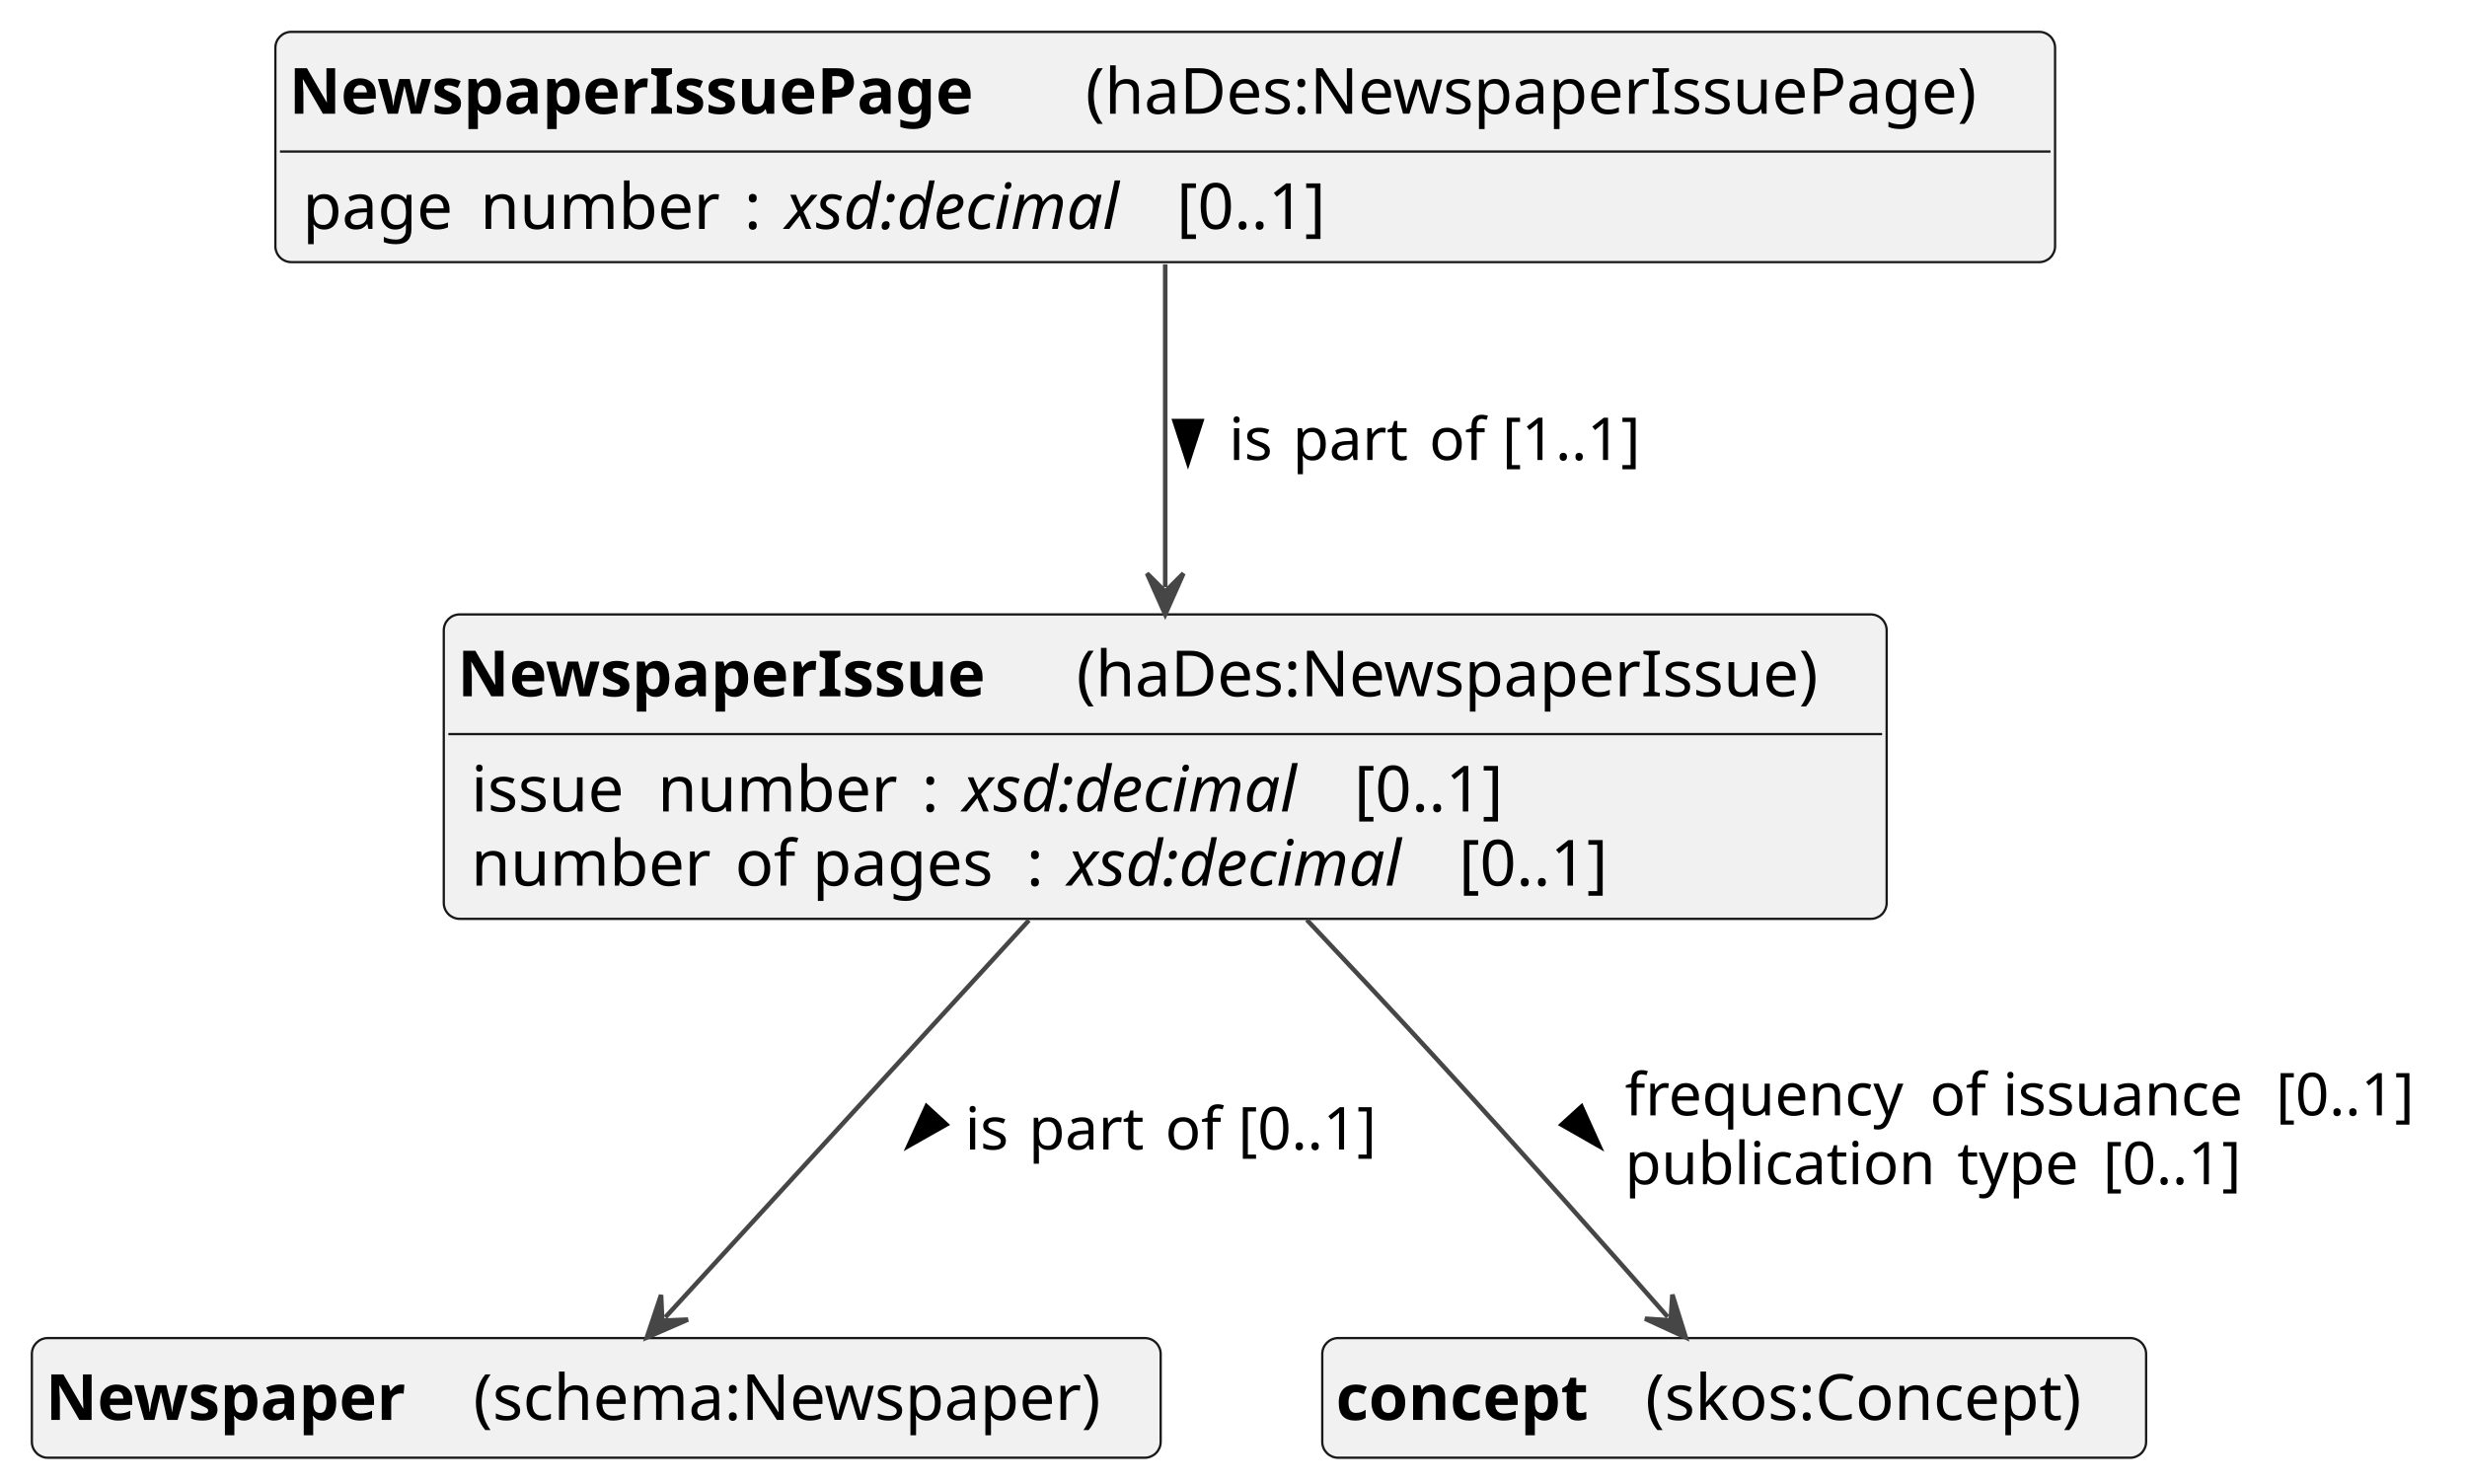
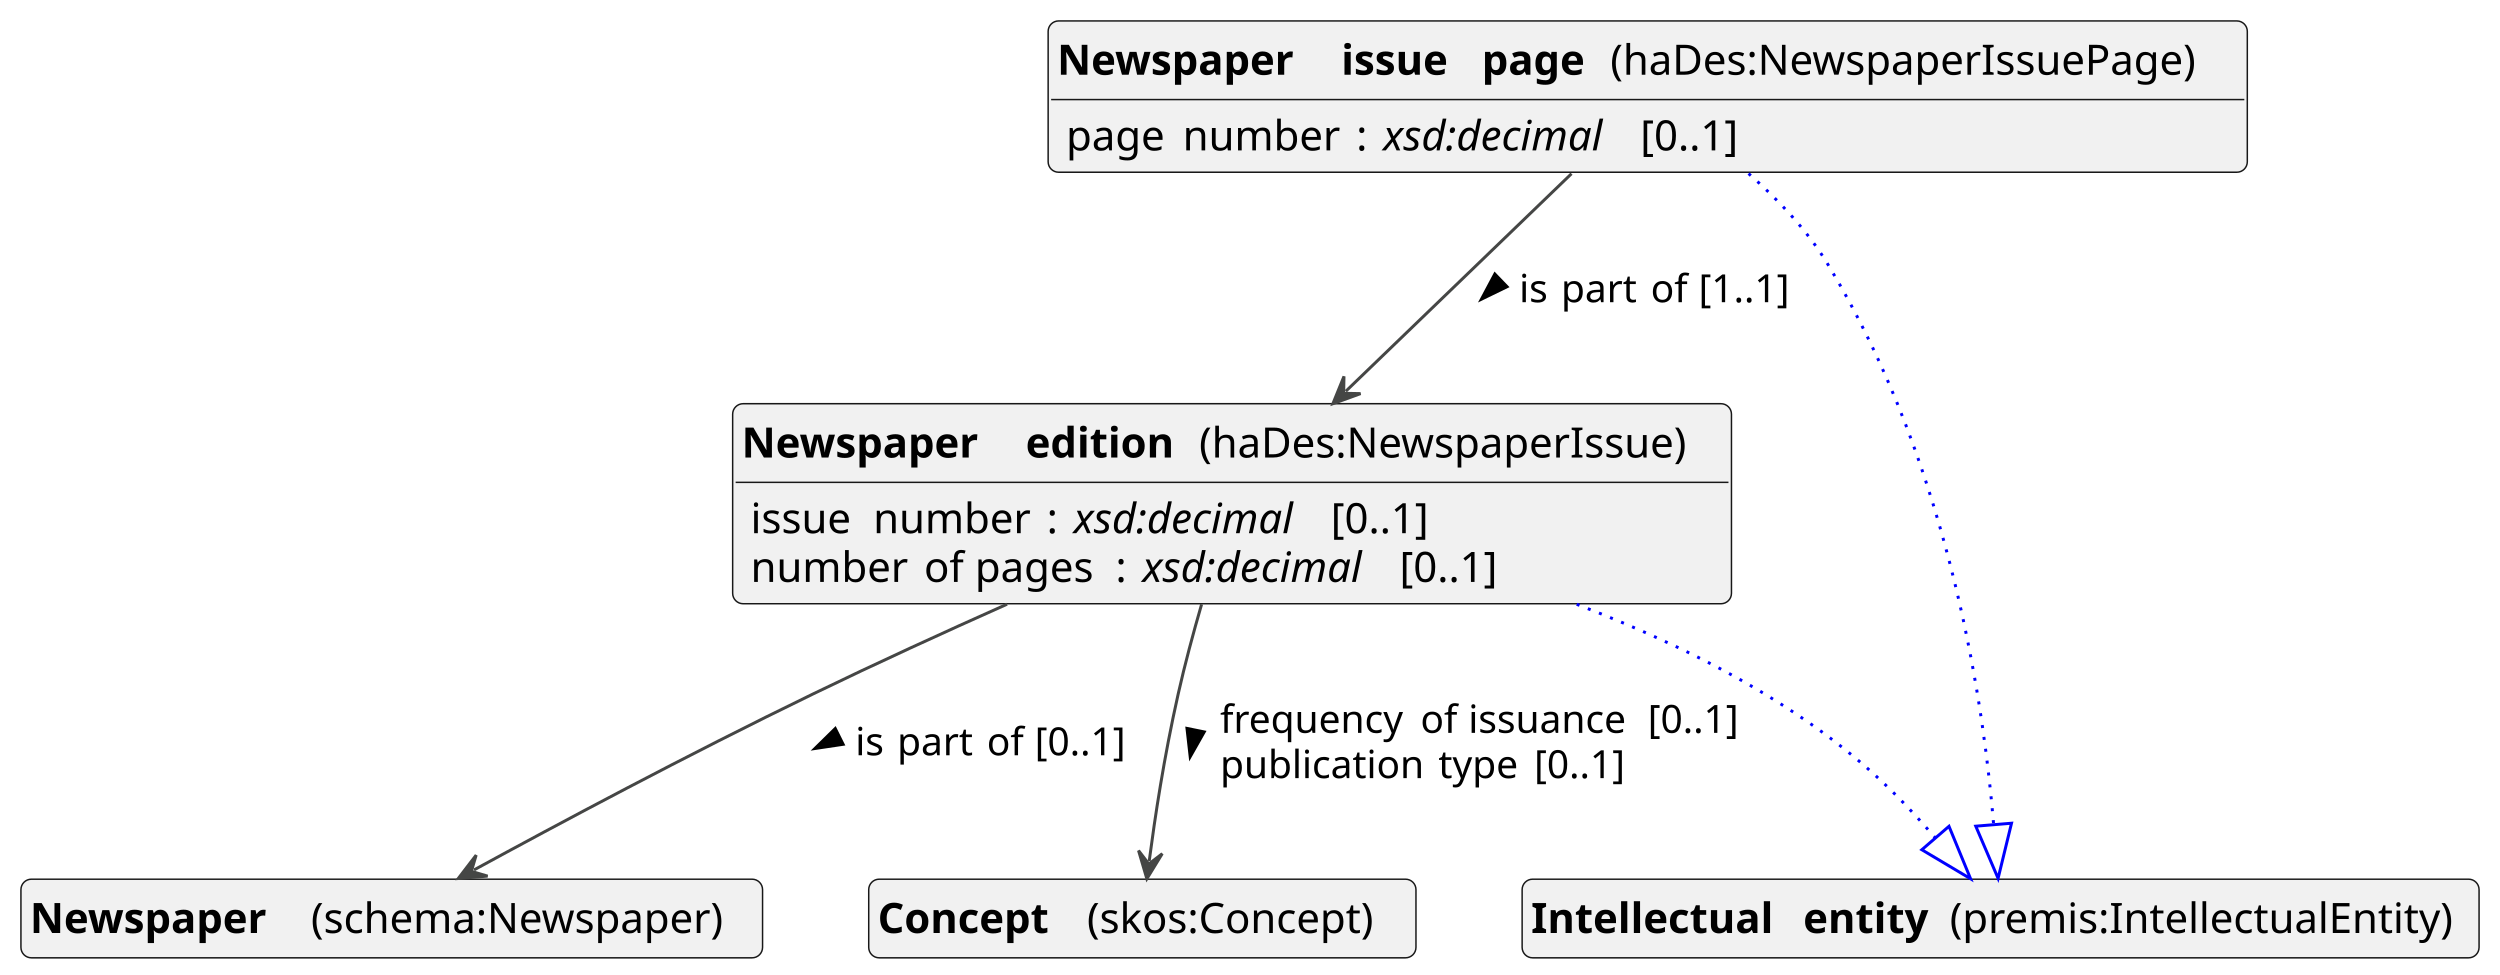
- <svg xmlns="http://www.w3.org/2000/svg" xmlns:xlink="http://www.w3.org/1999/xlink" contentStyleType="text/css" height="326px" preserveAspectRatio="none" style="width:542px;height:326px;background:#FFFFFF;" version="1.1" viewBox="0 0 542 326" width="542px" zoomAndPan="magnify">
+ <svg xmlns="http://www.w3.org/2000/svg" xmlns:xlink="http://www.w3.org/1999/xlink" contentStyleType="text/css" height="326px" preserveAspectRatio="none" style="width:836px;height:326px;background:#FFFFFF;" version="1.1" viewBox="0 0 836 326" width="836px" zoomAndPan="magnify">
  <defs />
  <g>
-     <a href="#haDes%3ANewspaperIssue" target="_top" title="#haDes%3ANewspaperIssue" xlink:actuate="onRequest" xlink:href="#haDes%3ANewspaperIssue" xlink:show="new" xlink:title="#haDes%3ANewspaperIssue" xlink:type="simple">
-       <g id="elem_haDes_NewspaperIssue">
-         <rect codeLine="15" fill="#F1F1F1" height="66.891" id="haDes_NewspaperIssue" rx="3.5" ry="3.5" style="stroke:#181818;stroke-width:0.5;" width="317" x="97.5" y="135" />
-         <text fill="#000000" font-family="sans-serif" font-size="14" font-weight="bold" lengthAdjust="spacing" textLength="132" x="100.5" y="152.995">NewspaperIssue</text>
-         <text fill="#000000" font-family="sans-serif" font-size="14" lengthAdjust="spacing" textLength="4" x="232.5" y="152.995"> </text>
-         <text fill="#000000" font-family="sans-serif" font-size="14" lengthAdjust="spacing" textLength="175" x="236.5" y="152.995">(haDes:NewspaperIssue)</text>
-         <line style="stroke:#181818;stroke-width:0.5;" x1="98.5" x2="413.5" y1="161.297" y2="161.297" />
-         <text fill="#000000" font-family="sans-serif" font-size="14" lengthAdjust="spacing" textLength="37" x="103.5" y="178.292">issue</text>
-         <text fill="#000000" font-family="sans-serif" font-size="14" lengthAdjust="spacing" textLength="4" x="140.5" y="178.292"> </text>
-         <text fill="#000000" font-family="sans-serif" font-size="14" lengthAdjust="spacing" textLength="54" x="144.5" y="178.292">number</text>
-         <text fill="#000000" font-family="sans-serif" font-size="14" lengthAdjust="spacing" textLength="4" x="198.5" y="178.292"> </text>
-         <text fill="#000000" font-family="sans-serif" font-size="14" lengthAdjust="spacing" textLength="5" x="202.5" y="178.292">:</text>
-         <text fill="#000000" font-family="sans-serif" font-size="14" lengthAdjust="spacing" textLength="4" x="207.5" y="178.292"> </text>
-         <text fill="#000000" font-family="sans-serif" font-size="14" font-style="italic" lengthAdjust="spacing" textLength="82" x="211.5" y="178.292">xsd:decimal</text>
-         <text fill="#000000" font-family="sans-serif" font-size="14" lengthAdjust="spacing" textLength="4" x="293.5" y="178.292"> </text>
-         <text fill="#000000" font-family="sans-serif" font-size="14" lengthAdjust="spacing" textLength="36" x="297.5" y="178.292">[0..1]</text>
-         <text fill="#000000" font-family="sans-serif" font-size="14" lengthAdjust="spacing" textLength="54" x="103.5" y="194.589">number</text>
-         <text fill="#000000" font-family="sans-serif" font-size="14" lengthAdjust="spacing" textLength="4" x="157.5" y="194.589"> </text>
-         <text fill="#000000" font-family="sans-serif" font-size="14" lengthAdjust="spacing" textLength="13" x="161.5" y="194.589">of</text>
-         <text fill="#000000" font-family="sans-serif" font-size="14" lengthAdjust="spacing" textLength="4" x="174.5" y="194.589"> </text>
-         <text fill="#000000" font-family="sans-serif" font-size="14" lengthAdjust="spacing" textLength="43" x="178.5" y="194.589">pages</text>
-         <text fill="#000000" font-family="sans-serif" font-size="14" lengthAdjust="spacing" textLength="4" x="221.5" y="194.589"> </text>
-         <text fill="#000000" font-family="sans-serif" font-size="14" lengthAdjust="spacing" textLength="5" x="225.5" y="194.589">:</text>
-         <text fill="#000000" font-family="sans-serif" font-size="14" lengthAdjust="spacing" textLength="4" x="230.5" y="194.589"> </text>
-         <text fill="#000000" font-family="sans-serif" font-size="14" font-style="italic" lengthAdjust="spacing" textLength="82" x="234.5" y="194.589">xsd:decimal</text>
-         <text fill="#000000" font-family="sans-serif" font-size="14" lengthAdjust="spacing" textLength="4" x="316.5" y="194.589"> </text>
-         <text fill="#000000" font-family="sans-serif" font-size="14" lengthAdjust="spacing" textLength="36" x="320.5" y="194.589">[0..1]</text>
-       </g>
-     </a>
-     <a href="#haDes%3ANewspaperIssuePage" target="_top" title="#haDes%3ANewspaperIssuePage" xlink:actuate="onRequest" xlink:href="#haDes%3ANewspaperIssuePage" xlink:show="new" xlink:title="#haDes%3ANewspaperIssuePage" xlink:type="simple">
-       <g id="elem_haDes_NewspaperIssuePage">
-         <rect codeLine="16" fill="#F1F1F1" height="50.594" id="haDes_NewspaperIssuePage" rx="3.5" ry="3.5" style="stroke:#181818;stroke-width:0.5;" width="391" x="60.5" y="7" />
-         <text fill="#000000" font-family="sans-serif" font-size="14" font-weight="bold" lengthAdjust="spacing" textLength="171" x="63.5" y="24.995">NewspaperIssuePage</text>
-         <text fill="#000000" font-family="sans-serif" font-size="14" lengthAdjust="spacing" textLength="4" x="234.5" y="24.995"> </text>
-         <text fill="#000000" font-family="sans-serif" font-size="14" lengthAdjust="spacing" textLength="210" x="238.5" y="24.995">(haDes:NewspaperIssuePage)</text>
-         <line style="stroke:#181818;stroke-width:0.5;" x1="61.5" x2="450.5" y1="33.297" y2="33.297" />
-         <text fill="#000000" font-family="sans-serif" font-size="14" lengthAdjust="spacing" textLength="35" x="66.5" y="50.292">page</text>
-         <text fill="#000000" font-family="sans-serif" font-size="14" lengthAdjust="spacing" textLength="4" x="101.5" y="50.292"> </text>
-         <text fill="#000000" font-family="sans-serif" font-size="14" lengthAdjust="spacing" textLength="54" x="105.5" y="50.292">number</text>
-         <text fill="#000000" font-family="sans-serif" font-size="14" lengthAdjust="spacing" textLength="4" x="159.5" y="50.292"> </text>
-         <text fill="#000000" font-family="sans-serif" font-size="14" lengthAdjust="spacing" textLength="5" x="163.5" y="50.292">:</text>
-         <text fill="#000000" font-family="sans-serif" font-size="14" lengthAdjust="spacing" textLength="4" x="168.5" y="50.292"> </text>
-         <text fill="#000000" font-family="sans-serif" font-size="14" font-style="italic" lengthAdjust="spacing" textLength="82" x="172.5" y="50.292">xsd:decimal</text>
-         <text fill="#000000" font-family="sans-serif" font-size="14" lengthAdjust="spacing" textLength="4" x="254.5" y="50.292"> </text>
-         <text fill="#000000" font-family="sans-serif" font-size="14" lengthAdjust="spacing" textLength="36" x="258.5" y="50.292">[0..1]</text>
-       </g>
-     </a>
    <a href="#schema%3ANewspaper" target="_top" title="#schema%3ANewspaper" xlink:actuate="onRequest" xlink:href="#schema%3ANewspaper" xlink:show="new" xlink:title="#schema%3ANewspaper" xlink:type="simple">
      <g id="elem_schema_Newspaper">
-         <rect codeLine="17" fill="#F1F1F1" height="26.297" id="schema_Newspaper" rx="3.5" ry="3.5" style="stroke:#181818;stroke-width:0.5;" width="248" x="7" y="294" />
+         <rect codeLine="15" fill="#F1F1F1" height="26.297" id="schema_Newspaper" rx="3.5" ry="3.5" style="stroke:#181818;stroke-width:0.5;" width="248" x="7" y="294" />
        <text fill="#000000" font-family="sans-serif" font-size="14" font-weight="bold" lengthAdjust="spacing" textLength="90" x="10" y="311.995">Newspaper</text>
        <text fill="#000000" font-family="sans-serif" font-size="14" lengthAdjust="spacing" textLength="4" x="100" y="311.995"> </text>
        <text fill="#000000" font-family="sans-serif" font-size="14" lengthAdjust="spacing" textLength="148" x="104" y="311.995">(schema:Newspaper)</text>
      </g>
    </a>
    <a href="../../terms/en#skos%3AConcept" target="_top" title="../../terms/en#skos%3AConcept" xlink:actuate="onRequest" xlink:href="../../terms/en#skos%3AConcept" xlink:show="new" xlink:title="../../terms/en#skos%3AConcept" xlink:type="simple">
      <g id="elem_skos_Concept">
-         <rect codeLine="18" fill="#F1F1F1" height="26.297" id="skos_Concept" rx="3.5" ry="3.5" style="stroke:#181818;stroke-width:0.5;" width="181" x="290.5" y="294" />
-         <text fill="#000000" font-family="sans-serif" font-size="14" font-weight="bold" lengthAdjust="spacing" textLength="64" x="293.5" y="311.995">concept</text>
-         <text fill="#000000" font-family="sans-serif" font-size="14" lengthAdjust="spacing" textLength="4" x="357.5" y="311.995"> </text>
-         <text fill="#000000" font-family="sans-serif" font-size="14" lengthAdjust="spacing" textLength="107" x="361.5" y="311.995">(skos:Concept)</text>
+         <rect codeLine="16" fill="#F1F1F1" height="26.297" id="skos_Concept" rx="3.5" ry="3.5" style="stroke:#181818;stroke-width:0.5;" width="183" x="290.5" y="294" />
+         <text fill="#000000" font-family="sans-serif" font-size="14" font-weight="bold" lengthAdjust="spacing" textLength="66" x="293.5" y="311.995">Concept</text>
+         <text fill="#000000" font-family="sans-serif" font-size="14" lengthAdjust="spacing" textLength="4" x="359.5" y="311.995"> </text>
+         <text fill="#000000" font-family="sans-serif" font-size="14" lengthAdjust="spacing" textLength="107" x="363.5" y="311.995">(skos:Concept)</text>
      </g>
    </a>
+     <a href="#haDes%3ANewspaperIssue" target="_top" title="#haDes%3ANewspaperIssue" xlink:actuate="onRequest" xlink:href="#haDes%3ANewspaperIssue" xlink:show="new" xlink:title="#haDes%3ANewspaperIssue" xlink:type="simple">
+       <g id="elem_haDes_NewspaperIssue">
+         <rect codeLine="17" fill="#F1F1F1" height="66.891" id="haDes_NewspaperIssue" rx="3.5" ry="3.5" style="stroke:#181818;stroke-width:0.5;" width="334" x="245" y="135" />
+         <text fill="#000000" font-family="sans-serif" font-size="14" font-weight="bold" lengthAdjust="spacing" textLength="90" x="248" y="152.995">Newspaper</text>
+         <text fill="#000000" font-family="sans-serif" font-size="14" font-weight="bold" lengthAdjust="spacing" textLength="5" x="338" y="152.995"> </text>
+         <text fill="#000000" font-family="sans-serif" font-size="14" font-weight="bold" lengthAdjust="spacing" textLength="54" x="343" y="152.995">edition</text>
+         <text fill="#000000" font-family="sans-serif" font-size="14" lengthAdjust="spacing" textLength="4" x="397" y="152.995"> </text>
+         <text fill="#000000" font-family="sans-serif" font-size="14" lengthAdjust="spacing" textLength="175" x="401" y="152.995">(haDes:NewspaperIssue)</text>
+         <line style="stroke:#181818;stroke-width:0.5;" x1="246" x2="578" y1="161.297" y2="161.297" />
+         <text fill="#000000" font-family="sans-serif" font-size="14" lengthAdjust="spacing" textLength="37" x="251" y="178.292">issue</text>
+         <text fill="#000000" font-family="sans-serif" font-size="14" lengthAdjust="spacing" textLength="4" x="288" y="178.292"> </text>
+         <text fill="#000000" font-family="sans-serif" font-size="14" lengthAdjust="spacing" textLength="54" x="292" y="178.292">number</text>
+         <text fill="#000000" font-family="sans-serif" font-size="14" lengthAdjust="spacing" textLength="4" x="346" y="178.292"> </text>
+         <text fill="#000000" font-family="sans-serif" font-size="14" lengthAdjust="spacing" textLength="5" x="350" y="178.292">:</text>
+         <text fill="#000000" font-family="sans-serif" font-size="14" lengthAdjust="spacing" textLength="4" x="355" y="178.292"> </text>
+         <text fill="#000000" font-family="sans-serif" font-size="14" font-style="italic" lengthAdjust="spacing" textLength="82" x="359" y="178.292">xsd:decimal</text>
+         <text fill="#000000" font-family="sans-serif" font-size="14" lengthAdjust="spacing" textLength="4" x="441" y="178.292"> </text>
+         <text fill="#000000" font-family="sans-serif" font-size="14" lengthAdjust="spacing" textLength="36" x="445" y="178.292">[0..1]</text>
+         <text fill="#000000" font-family="sans-serif" font-size="14" lengthAdjust="spacing" textLength="54" x="251" y="194.589">number</text>
+         <text fill="#000000" font-family="sans-serif" font-size="14" lengthAdjust="spacing" textLength="4" x="305" y="194.589"> </text>
+         <text fill="#000000" font-family="sans-serif" font-size="14" lengthAdjust="spacing" textLength="13" x="309" y="194.589">of</text>
+         <text fill="#000000" font-family="sans-serif" font-size="14" lengthAdjust="spacing" textLength="4" x="322" y="194.589"> </text>
+         <text fill="#000000" font-family="sans-serif" font-size="14" lengthAdjust="spacing" textLength="43" x="326" y="194.589">pages</text>
+         <text fill="#000000" font-family="sans-serif" font-size="14" lengthAdjust="spacing" textLength="4" x="369" y="194.589"> </text>
+         <text fill="#000000" font-family="sans-serif" font-size="14" lengthAdjust="spacing" textLength="5" x="373" y="194.589">:</text>
+         <text fill="#000000" font-family="sans-serif" font-size="14" lengthAdjust="spacing" textLength="4" x="378" y="194.589"> </text>
+         <text fill="#000000" font-family="sans-serif" font-size="14" font-style="italic" lengthAdjust="spacing" textLength="82" x="382" y="194.589">xsd:decimal</text>
+         <text fill="#000000" font-family="sans-serif" font-size="14" lengthAdjust="spacing" textLength="4" x="464" y="194.589"> </text>
+         <text fill="#000000" font-family="sans-serif" font-size="14" lengthAdjust="spacing" textLength="36" x="468" y="194.589">[0..1]</text>
+       </g>
+     </a>
+     <a href="#premis%3AIntellectualEntity" target="_top" title="#premis%3AIntellectualEntity" xlink:actuate="onRequest" xlink:href="#premis%3AIntellectualEntity" xlink:show="new" xlink:title="#premis%3AIntellectualEntity" xlink:type="simple">
+       <g id="elem_premis_IntellectualEntity">
+         <rect codeLine="20" fill="#F1F1F1" height="26.297" id="premis_IntellectualEntity" rx="3.5" ry="3.5" style="stroke:#181818;stroke-width:0.5;" width="320" x="509" y="294" />
+         <text fill="#000000" font-family="sans-serif" font-size="14" font-weight="bold" lengthAdjust="spacing" textLength="86" x="512" y="311.995">Intellectual</text>
+         <text fill="#000000" font-family="sans-serif" font-size="14" font-weight="bold" lengthAdjust="spacing" textLength="5" x="598" y="311.995"> </text>
+         <text fill="#000000" font-family="sans-serif" font-size="14" font-weight="bold" lengthAdjust="spacing" textLength="45" x="603" y="311.995">entity</text>
+         <text fill="#000000" font-family="sans-serif" font-size="14" lengthAdjust="spacing" textLength="4" x="648" y="311.995"> </text>
+         <text fill="#000000" font-family="sans-serif" font-size="14" lengthAdjust="spacing" textLength="174" x="652" y="311.995">(premis:IntellectualEntity)</text>
+       </g>
+     </a>
+     <a href="#haDes%3ANewspaperIssuePage" target="_top" title="#haDes%3ANewspaperIssuePage" xlink:actuate="onRequest" xlink:href="#haDes%3ANewspaperIssuePage" xlink:show="new" xlink:title="#haDes%3ANewspaperIssuePage" xlink:type="simple">
+       <g id="elem_haDes_NewspaperIssuePage">
+         <rect codeLine="19" fill="#F1F1F1" height="50.594" id="haDes_NewspaperIssuePage" rx="3.5" ry="3.5" style="stroke:#181818;stroke-width:0.5;" width="401" x="350.5" y="7" />
+         <text fill="#000000" font-family="sans-serif" font-size="14" font-weight="bold" lengthAdjust="spacing" textLength="90" x="353.5" y="24.995">Newspaper</text>
+         <text fill="#000000" font-family="sans-serif" font-size="14" font-weight="bold" lengthAdjust="spacing" textLength="5" x="443.5" y="24.995"> </text>
+         <text fill="#000000" font-family="sans-serif" font-size="14" font-weight="bold" lengthAdjust="spacing" textLength="42" x="448.5" y="24.995">issue</text>
+         <text fill="#000000" font-family="sans-serif" font-size="14" font-weight="bold" lengthAdjust="spacing" textLength="5" x="490.5" y="24.995"> </text>
+         <text fill="#000000" font-family="sans-serif" font-size="14" font-weight="bold" lengthAdjust="spacing" textLength="39" x="495.5" y="24.995">page</text>
+         <text fill="#000000" font-family="sans-serif" font-size="14" lengthAdjust="spacing" textLength="4" x="534.5" y="24.995"> </text>
+         <text fill="#000000" font-family="sans-serif" font-size="14" lengthAdjust="spacing" textLength="210" x="538.5" y="24.995">(haDes:NewspaperIssuePage)</text>
+         <line style="stroke:#181818;stroke-width:0.5;" x1="351.5" x2="750.5" y1="33.297" y2="33.297" />
+         <text fill="#000000" font-family="sans-serif" font-size="14" lengthAdjust="spacing" textLength="35" x="356.5" y="50.292">page</text>
+         <text fill="#000000" font-family="sans-serif" font-size="14" lengthAdjust="spacing" textLength="4" x="391.5" y="50.292"> </text>
+         <text fill="#000000" font-family="sans-serif" font-size="14" lengthAdjust="spacing" textLength="54" x="395.5" y="50.292">number</text>
+         <text fill="#000000" font-family="sans-serif" font-size="14" lengthAdjust="spacing" textLength="4" x="449.5" y="50.292"> </text>
+         <text fill="#000000" font-family="sans-serif" font-size="14" lengthAdjust="spacing" textLength="5" x="453.5" y="50.292">:</text>
+         <text fill="#000000" font-family="sans-serif" font-size="14" lengthAdjust="spacing" textLength="4" x="458.5" y="50.292"> </text>
+         <text fill="#000000" font-family="sans-serif" font-size="14" font-style="italic" lengthAdjust="spacing" textLength="82" x="462.5" y="50.292">xsd:decimal</text>
+         <text fill="#000000" font-family="sans-serif" font-size="14" lengthAdjust="spacing" textLength="4" x="544.5" y="50.292"> </text>
+         <text fill="#000000" font-family="sans-serif" font-size="14" lengthAdjust="spacing" textLength="36" x="548.5" y="50.292">[0..1]</text>
+       </g>
+     </a>
+     <g id="link_haDes_NewspaperIssue_premis_IntellectualEntity">
+       <path codeLine="26" d="M527.25,202.07 C548.84,210.34 570.68,220.28 590,232 C618.28,249.15 633.248,264.075 647.198,280.235 " fill="none" id="haDes_NewspaperIssue-to-premis_IntellectualEntity" style="stroke:#0000FF;stroke-width:1.0;stroke-dasharray:1.0,3.0;" />
+       <polygon fill="none" points="658.96,293.86,651.74,276.314,642.656,284.155,658.96,293.86" style="stroke:#0000FF;stroke-width:1.0;" />
+     </g>
    <g id="link_haDes_NewspaperIssue_schema_Newspaper">
-       <path codeLine="23" d="M226.06,202.2 C199.05,231.69 164.833,269.066 146.163,289.446 " fill="none" id="haDes_NewspaperIssue-to-schema_Newspaper" style="stroke:#454645;stroke-width:1.0;" />
-       <polygon fill="#454645" points="142.11,293.87,151.139,289.936,145.488,290.183,145.24,284.532,142.11,293.87" style="stroke:#454645;stroke-width:1.0;" />
-       <polygon fill="#000000" points="199.623,251.754,207.899,247.068,203.565,243.098,199.623,251.754" style="stroke:#000000;stroke-width:1.0;" />
-       <text fill="#000000" font-family="sans-serif" font-size="13" lengthAdjust="spacing" textLength="10" x="212" y="252.567">is</text>
-       <text fill="#000000" font-family="sans-serif" font-size="13" lengthAdjust="spacing" textLength="4" x="222" y="252.567"> </text>
-       <text fill="#000000" font-family="sans-serif" font-size="13" lengthAdjust="spacing" textLength="26" x="226" y="252.567">part</text>
-       <text fill="#000000" font-family="sans-serif" font-size="13" lengthAdjust="spacing" textLength="4" x="252" y="252.567"> </text>
-       <text fill="#000000" font-family="sans-serif" font-size="13" lengthAdjust="spacing" textLength="12" x="256" y="252.567">of</text>
-       <text fill="#000000" font-family="sans-serif" font-size="13" lengthAdjust="spacing" textLength="4" x="268" y="252.567"> </text>
-       <text fill="#000000" font-family="sans-serif" font-size="13" lengthAdjust="spacing" textLength="34" x="272" y="252.567">[0..1]</text>
+       <path codeLine="30" d="M336.76,202.04 C315.68,211.44 292.84,221.89 272,232 C229.47,252.63 186.108,275.848 158.508,290.898 " fill="none" id="haDes_NewspaperIssue-to-schema_Newspaper" style="stroke:#454645;stroke-width:1.0;" />
+       <polygon fill="#454645" points="153.24,293.77,163.057,292.973,157.63,291.376,159.227,285.95,153.24,293.77" style="stroke:#454645;stroke-width:1.0;" />
+       <polygon fill="#000000" points="272.525,250.297,281.931,248.892,279.309,243.631,272.525,250.297" style="stroke:#000000;stroke-width:1.0;" />
+       <text fill="#000000" font-family="sans-serif" font-size="13" lengthAdjust="spacing" textLength="10" x="286" y="252.567">is</text>
+       <text fill="#000000" font-family="sans-serif" font-size="13" lengthAdjust="spacing" textLength="4" x="296" y="252.567"> </text>
+       <text fill="#000000" font-family="sans-serif" font-size="13" lengthAdjust="spacing" textLength="26" x="300" y="252.567">part</text>
+       <text fill="#000000" font-family="sans-serif" font-size="13" lengthAdjust="spacing" textLength="4" x="326" y="252.567"> </text>
+       <text fill="#000000" font-family="sans-serif" font-size="13" lengthAdjust="spacing" textLength="12" x="330" y="252.567">of</text>
+       <text fill="#000000" font-family="sans-serif" font-size="13" lengthAdjust="spacing" textLength="4" x="342" y="252.567"> </text>
+       <text fill="#000000" font-family="sans-serif" font-size="13" lengthAdjust="spacing" textLength="34" x="346" y="252.567">[0..1]</text>
    </g>
    <g id="link_haDes_NewspaperIssue_skos_Concept">
-       <path codeLine="24" d="M287.1,202.1 C296.15,211.68 306.02,222.21 315,232 C334.79,253.56 353.438,274.614 366.398,289.354 " fill="none" id="haDes_NewspaperIssue-to-skos_Concept" style="stroke:#454645;stroke-width:1.0;" />
-       <polygon fill="#454645" points="370.36,293.86,367.421,284.46,367.058,290.105,361.413,289.742,370.36,293.86" style="stroke:#454645;stroke-width:1.0;" />
-       <polygon fill="#000000" points="351.363,251.833,347.454,243.163,343.104,247.116,351.363,251.833" style="stroke:#000000;stroke-width:1.0;" />
-       <text fill="#000000" font-family="sans-serif" font-size="13" lengthAdjust="spacing" textLength="63" x="357" y="245.067">frequency</text>
-       <text fill="#000000" font-family="sans-serif" font-size="13" lengthAdjust="spacing" textLength="4" x="420" y="245.067"> </text>
-       <text fill="#000000" font-family="sans-serif" font-size="13" lengthAdjust="spacing" textLength="12" x="424" y="245.067">of</text>
-       <text fill="#000000" font-family="sans-serif" font-size="13" lengthAdjust="spacing" textLength="4" x="436" y="245.067"> </text>
-       <text fill="#000000" font-family="sans-serif" font-size="13" lengthAdjust="spacing" textLength="56" x="440" y="245.067">issuance</text>
-       <text fill="#000000" font-family="sans-serif" font-size="13" lengthAdjust="spacing" textLength="4" x="496" y="245.067"> </text>
-       <text fill="#000000" font-family="sans-serif" font-size="13" lengthAdjust="spacing" textLength="34" x="500" y="245.067">[0..1]</text>
-       <text fill="#000000" font-family="sans-serif" font-size="13" lengthAdjust="spacing" textLength="69" x="357" y="260.2">publication</text>
-       <text fill="#000000" font-family="sans-serif" font-size="13" lengthAdjust="spacing" textLength="4" x="426" y="260.2"> </text>
-       <text fill="#000000" font-family="sans-serif" font-size="13" lengthAdjust="spacing" textLength="28" x="430" y="260.2">type</text>
-       <text fill="#000000" font-family="sans-serif" font-size="13" lengthAdjust="spacing" textLength="4" x="458" y="260.2"> </text>
-       <text fill="#000000" font-family="sans-serif" font-size="13" lengthAdjust="spacing" textLength="34" x="462" y="260.2">[0..1]</text>
+       <path codeLine="31" d="M401.82,202.07 C399.04,211.65 396.2,222.19 394,232 C389.16,253.59 386.247,273.192 384.297,287.922 " fill="none" id="haDes_NewspaperIssue-to-skos_Concept" style="stroke:#454645;stroke-width:1.0;" />
+       <polygon fill="#454645" points="383.51,293.87,388.656,285.473,384.166,288.913,380.726,284.423,383.51,293.87" style="stroke:#454645;stroke-width:1.0;" />
+       <polygon fill="#000000" points="398,253.032,402.688,244.757,396.929,243.582,398,253.032" style="stroke:#000000;stroke-width:1.0;" />
+       <text fill="#000000" font-family="sans-serif" font-size="13" lengthAdjust="spacing" textLength="63" x="408" y="245.067">frequency</text>
+       <text fill="#000000" font-family="sans-serif" font-size="13" lengthAdjust="spacing" textLength="4" x="471" y="245.067"> </text>
+       <text fill="#000000" font-family="sans-serif" font-size="13" lengthAdjust="spacing" textLength="12" x="475" y="245.067">of</text>
+       <text fill="#000000" font-family="sans-serif" font-size="13" lengthAdjust="spacing" textLength="4" x="487" y="245.067"> </text>
+       <text fill="#000000" font-family="sans-serif" font-size="13" lengthAdjust="spacing" textLength="56" x="491" y="245.067">issuance</text>
+       <text fill="#000000" font-family="sans-serif" font-size="13" lengthAdjust="spacing" textLength="4" x="547" y="245.067"> </text>
+       <text fill="#000000" font-family="sans-serif" font-size="13" lengthAdjust="spacing" textLength="34" x="551" y="245.067">[0..1]</text>
+       <text fill="#000000" font-family="sans-serif" font-size="13" lengthAdjust="spacing" textLength="69" x="408" y="260.2">publication</text>
+       <text fill="#000000" font-family="sans-serif" font-size="13" lengthAdjust="spacing" textLength="4" x="477" y="260.2"> </text>
+       <text fill="#000000" font-family="sans-serif" font-size="13" lengthAdjust="spacing" textLength="28" x="481" y="260.2">type</text>
+       <text fill="#000000" font-family="sans-serif" font-size="13" lengthAdjust="spacing" textLength="4" x="509" y="260.2"> </text>
+       <text fill="#000000" font-family="sans-serif" font-size="13" lengthAdjust="spacing" textLength="34" x="513" y="260.2">[0..1]</text>
+     </g>
+     <g id="link_haDes_NewspaperIssuePage_premis_IntellectualEntity">
+       <path codeLine="34" d="M584.72,58.05 C594.42,66.57 604.2,76.82 611,88 C653.55,157.92 663.793,241.042 666.673,275.781 " fill="none" id="haDes_NewspaperIssuePage-to-premis_IntellectualEntity" style="stroke:#0000FF;stroke-width:1.0;stroke-dasharray:1.0,3.0;" />
+       <polygon fill="none" points="668.16,293.72,672.652,275.286,660.693,276.277,668.16,293.72" style="stroke:#0000FF;stroke-width:1.0;" />
    </g>
    <g id="link_haDes_NewspaperIssuePage_haDes_NewspaperIssue">
-       <path codeLine="29" d="M256,58.08 C256,79.69 256,105.3 256,128.99 " fill="none" id="haDes_NewspaperIssuePage-to-haDes_NewspaperIssue" style="stroke:#454645;stroke-width:1.0;" />
-       <polygon fill="#454645" points="256,134.99,260,125.99,256,129.99,252,125.99,256,134.99" style="stroke:#454645;stroke-width:1.0;" />
-       <polygon fill="#000000" points="261,101.566,263.939,92.521,258.061,92.521,261,101.566" style="stroke:#000000;stroke-width:1.0;" />
-       <text fill="#000000" font-family="sans-serif" font-size="13" lengthAdjust="spacing" textLength="10" x="270" y="101.067">is</text>
-       <text fill="#000000" font-family="sans-serif" font-size="13" lengthAdjust="spacing" textLength="4" x="280" y="101.067"> </text>
-       <text fill="#000000" font-family="sans-serif" font-size="13" lengthAdjust="spacing" textLength="26" x="284" y="101.067">part</text>
-       <text fill="#000000" font-family="sans-serif" font-size="13" lengthAdjust="spacing" textLength="4" x="310" y="101.067"> </text>
-       <text fill="#000000" font-family="sans-serif" font-size="13" lengthAdjust="spacing" textLength="12" x="314" y="101.067">of</text>
-       <text fill="#000000" font-family="sans-serif" font-size="13" lengthAdjust="spacing" textLength="4" x="326" y="101.067"> </text>
-       <text fill="#000000" font-family="sans-serif" font-size="13" lengthAdjust="spacing" textLength="34" x="330" y="101.067">[1..1]</text>
+       <path codeLine="37" d="M525.51,58.08 C503.09,79.69 474.62,107.136 450.04,130.826 " fill="none" id="haDes_NewspaperIssuePage-to-haDes_NewspaperIssue" style="stroke:#454645;stroke-width:1.0;" />
+       <polygon fill="#454645" points="445.72,134.99,454.976,131.625,449.32,131.52,449.424,125.864,445.72,134.99" style="stroke:#454645;stroke-width:1.0;" />
+       <polygon fill="#000000" points="495.4,100.036,503.952,95.875,499.873,91.643,495.4,100.036" style="stroke:#000000;stroke-width:1.0;" />
+       <text fill="#000000" font-family="sans-serif" font-size="13" lengthAdjust="spacing" textLength="10" x="508" y="101.067">is</text>
+       <text fill="#000000" font-family="sans-serif" font-size="13" lengthAdjust="spacing" textLength="4" x="518" y="101.067"> </text>
+       <text fill="#000000" font-family="sans-serif" font-size="13" lengthAdjust="spacing" textLength="26" x="522" y="101.067">part</text>
+       <text fill="#000000" font-family="sans-serif" font-size="13" lengthAdjust="spacing" textLength="4" x="548" y="101.067"> </text>
+       <text fill="#000000" font-family="sans-serif" font-size="13" lengthAdjust="spacing" textLength="12" x="552" y="101.067">of</text>
+       <text fill="#000000" font-family="sans-serif" font-size="13" lengthAdjust="spacing" textLength="4" x="564" y="101.067"> </text>
+       <text fill="#000000" font-family="sans-serif" font-size="13" lengthAdjust="spacing" textLength="34" x="568" y="101.067">[1..1]</text>
    </g>
  </g>
</svg>
